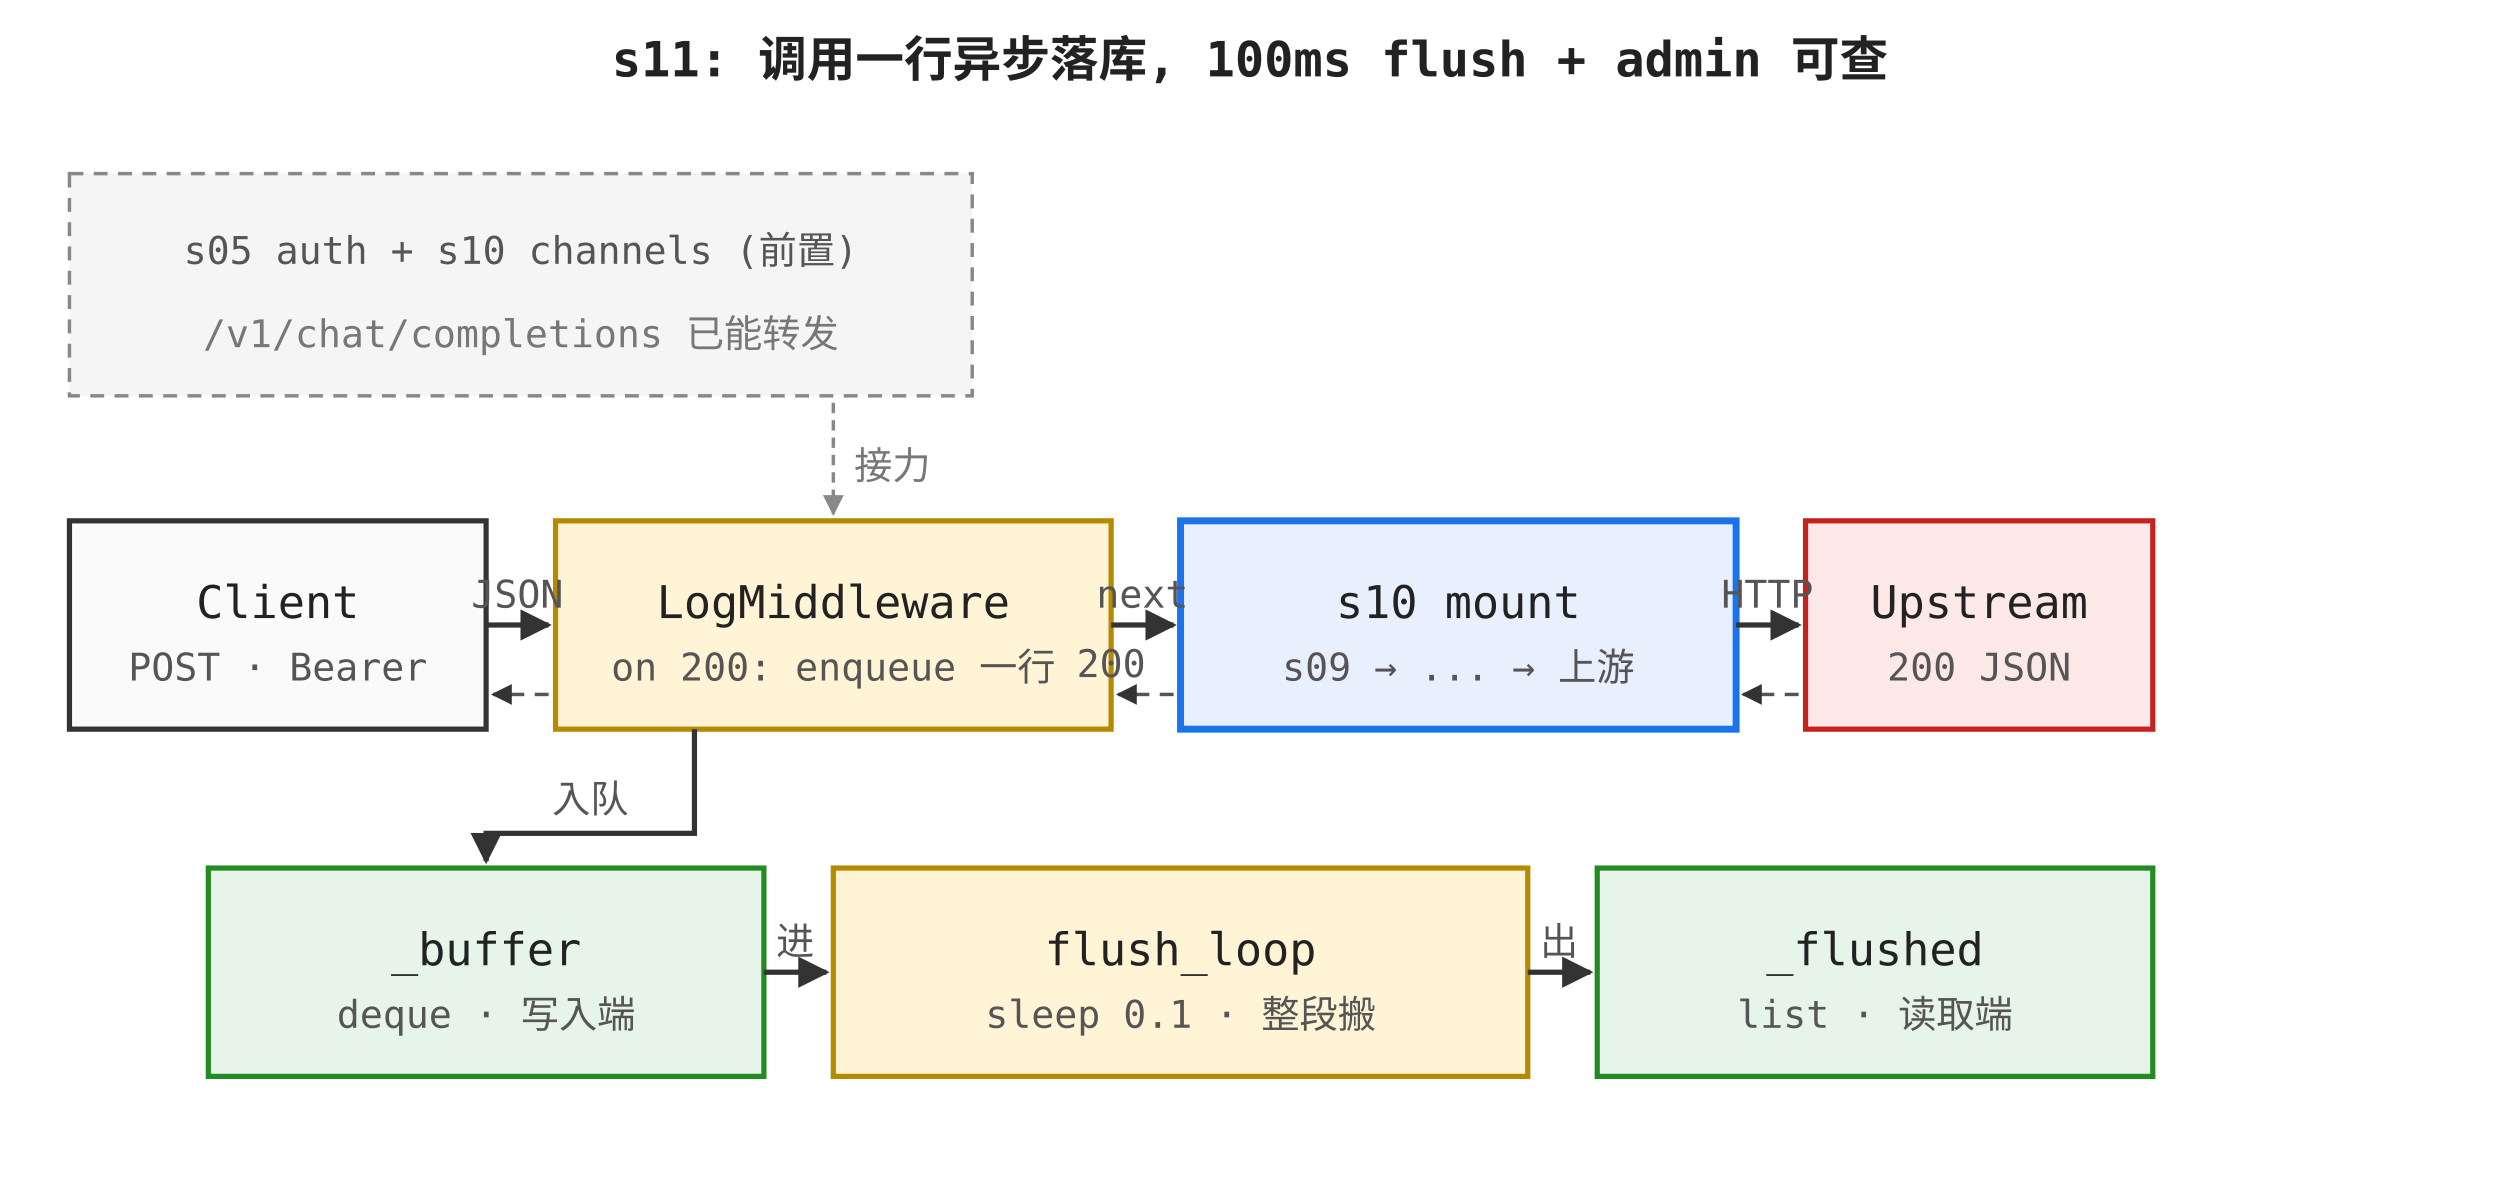
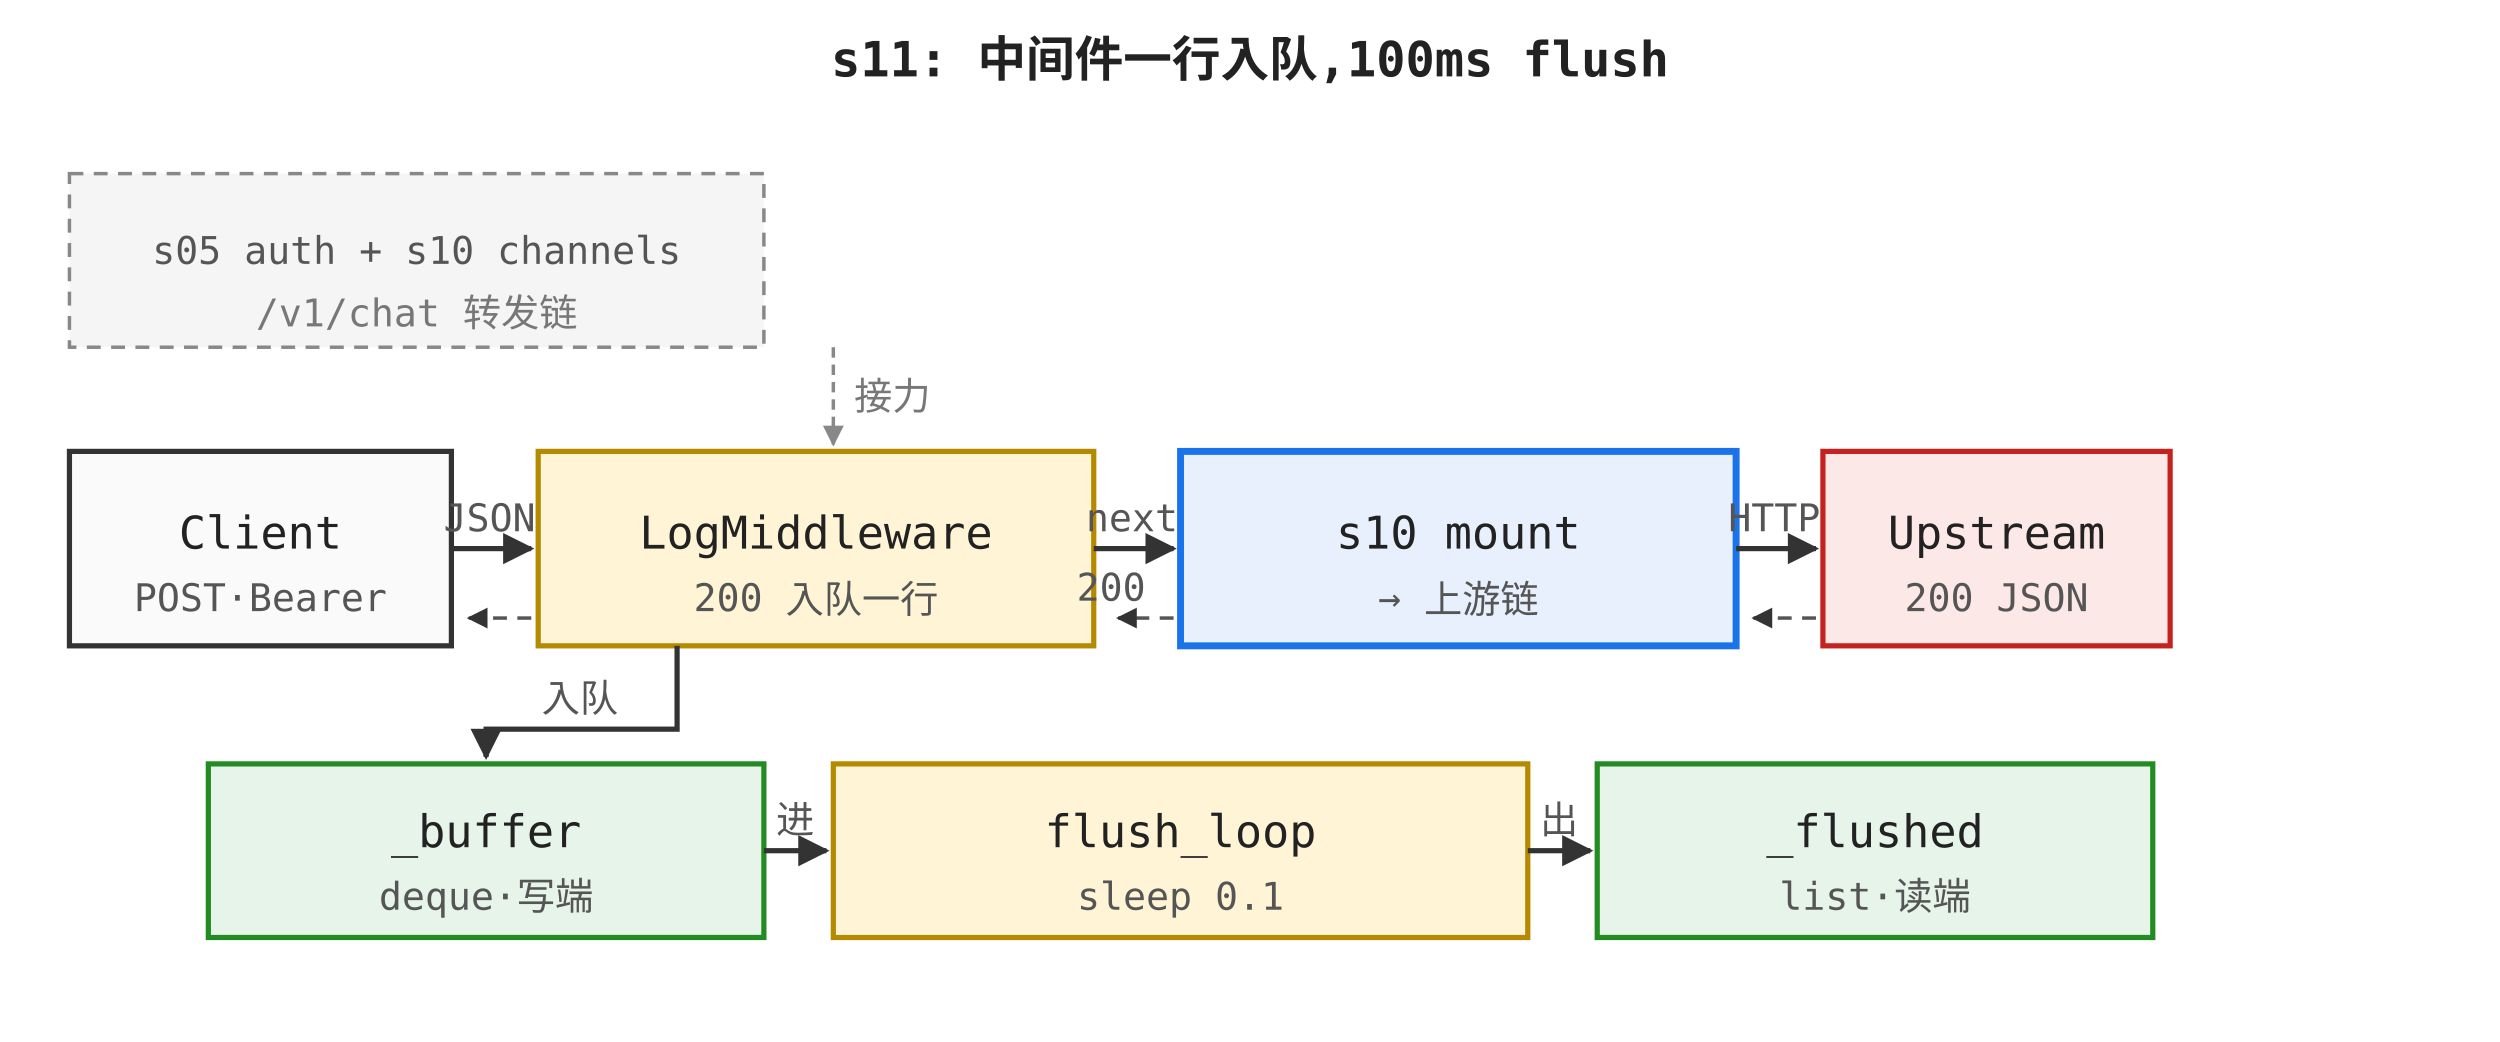
- <svg xmlns="http://www.w3.org/2000/svg" viewBox="0 0 720 340" font-family="monospace">
+ <svg xmlns="http://www.w3.org/2000/svg" viewBox="0 0 720 300" font-family="monospace">
  <style>
    .client     { fill: #fafafa; stroke: #333;    stroke-width: 1.5; }
    .gateway    { fill: #e8f0fe; stroke: #1a73e8; stroke-width: 2;   }
    .middleware { fill: #fff5d6; stroke: #b58900; stroke-width: 1.5; }
    .storage    { fill: #e6f4ea; stroke: #228b22; stroke-width: 1.5; }
    .upstream   { fill: #fce8e6; stroke: #c5221f; stroke-width: 1.5; }
    .reference  { fill: #f5f5f5; stroke: #888;    stroke-width: 1; stroke-dasharray: 4 3; }
    .title      { font-size: 14px; font-weight: bold; fill: #222; }
    .label      { font-size: 13px; fill: #222; }
    .small      { font-size: 11px; fill: #555; }
    .refsmall   { font-size: 11px; fill: #777; }
    .arrow      { stroke: #333; stroke-width: 1.5; fill: none; marker-end: url(#arrow); }
    .arrowR     { stroke: #555; stroke-width: 1;   fill: none; marker-end: url(#arrow); stroke-dasharray: 4 3; }
    .arrowRef   { stroke: #888; stroke-width: 1;   fill: none; marker-end: url(#arrowRef); stroke-dasharray: 3 2; }
  </style>
  <defs>
    <marker id="arrow" viewBox="0 0 10 10" refX="9" refY="5" markerWidth="6" markerHeight="6" orient="auto">
      <path d="M0,0 L10,5 L0,10 z" fill="#333" />
    </marker>
    <marker id="arrowRef" viewBox="0 0 10 10" refX="9" refY="5" markerWidth="6" markerHeight="6" orient="auto">
      <path d="M0,0 L10,5 L0,10 z" fill="#888" />
    </marker>
  </defs>
-   <text x="360" y="22" text-anchor="middle" class="title">s11: 调用一行异步落库, 100ms flush + admin 可查</text>
-   <rect class="reference" x="20" y="50" width="260" height="64" />
-   <text x="150" y="76" text-anchor="middle" class="small" fill="#555">s05 auth + s10 channels (前置)</text>
-   <text x="150" y="100" text-anchor="middle" class="refsmall">/v1/chat/completions 已能转发</text>
-   <rect class="client" x="20" y="150" width="120" height="60" />
-   <text x="80" y="178" text-anchor="middle" class="label">Client</text>
-   <text x="80" y="196" text-anchor="middle" class="small">POST · Bearer</text>
-   <rect class="middleware" x="160" y="150" width="160" height="60" />
-   <text x="240" y="178" text-anchor="middle" class="label">LogMiddleware</text>
-   <text x="240" y="196" text-anchor="middle" class="small">on 200: enqueue 一行</text>
-   <rect class="gateway" x="340" y="150" width="160" height="60" />
-   <text x="420" y="178" text-anchor="middle" class="label">s10 mount</text>
-   <text x="420" y="196" text-anchor="middle" class="small">s09 → ... → 上游</text>
-   <rect class="upstream" x="520" y="150" width="100" height="60" />
-   <text x="570" y="178" text-anchor="middle" class="label">Upstream</text>
-   <text x="570" y="196" text-anchor="middle" class="small">200 JSON</text>
-   <line class="arrow" x1="140" y1="180" x2="158" y2="180" />
-   <text x="149" y="175" text-anchor="middle" class="small">JSON</text>
-   <line class="arrow" x1="320" y1="180" x2="338" y2="180" />
-   <text x="329" y="175" text-anchor="middle" class="small">next</text>
-   <line class="arrow" x1="500" y1="180" x2="518" y2="180" />
-   <text x="509" y="175" text-anchor="middle" class="small">HTTP</text>
-   <line class="arrowR" x1="518" y1="200" x2="502" y2="200" />
-   <line class="arrowR" x1="338" y1="200" x2="322" y2="200" />
-   <line class="arrowR" x1="158" y1="200" x2="142" y2="200" />
-   <text x="320" y="195" text-anchor="middle" class="small">200</text>
-   <rect class="storage" x="60" y="250" width="160" height="60" />
-   <text x="140" y="278" text-anchor="middle" class="label">_buffer</text>
-   <text x="140" y="296" text-anchor="middle" class="small">deque · 写入端</text>
-   <rect class="middleware" x="240" y="250" width="200" height="60" />
-   <text x="340" y="278" text-anchor="middle" class="label">flush_loop</text>
-   <text x="340" y="296" text-anchor="middle" class="small">sleep 0.1 · 整段搬</text>
-   <rect class="storage" x="460" y="250" width="160" height="60" />
-   <text x="540" y="278" text-anchor="middle" class="label">_flushed</text>
-   <text x="540" y="296" text-anchor="middle" class="small">list · 读取端</text>
-   <line class="arrow" x1="220" y1="280" x2="238" y2="280" />
-   <text x="229" y="275" text-anchor="middle" class="small">进</text>
-   <line class="arrow" x1="440" y1="280" x2="458" y2="280" />
-   <text x="449" y="275" text-anchor="middle" class="small">出</text>
-   <polyline class="arrow" points="200,210 200,240 140,240 140,248" stroke="#228b22" />
-   <text x="170" y="234" text-anchor="middle" class="small" fill="#228b22">入队</text>
-   <line class="arrowRef" x1="240" y1="116" x2="240" y2="148" />
-   <text x="246" y="138" text-anchor="start" class="refsmall">接力</text>
+   <text x="360" y="22" text-anchor="middle" class="title">s11: 中间件一行入队,100ms flush</text>
+   <rect class="reference" x="20" y="50" width="200" height="50" />
+   <text x="120" y="76" text-anchor="middle" class="small" fill="#555">s05 auth + s10 channels</text>
+   <text x="120" y="94" text-anchor="middle" class="refsmall">/v1/chat 转发链</text>
+   <rect class="client" x="20" y="130" width="110" height="56" />
+   <text x="75" y="158" text-anchor="middle" class="label">Client</text>
+   <text x="75" y="176" text-anchor="middle" class="small">POST·Bearer</text>
+   <rect class="middleware" x="155" y="130" width="160" height="56" />
+   <text x="235" y="158" text-anchor="middle" class="label">LogMiddleware</text>
+   <text x="235" y="176" text-anchor="middle" class="small">200 入队一行</text>
+   <rect class="gateway" x="340" y="130" width="160" height="56" />
+   <text x="420" y="158" text-anchor="middle" class="label">s10 mount</text>
+   <text x="420" y="176" text-anchor="middle" class="small">→ 上游链</text>
+   <rect class="upstream" x="525" y="130" width="100" height="56" />
+   <text x="575" y="158" text-anchor="middle" class="label">Upstream</text>
+   <text x="575" y="176" text-anchor="middle" class="small">200 JSON</text>
+   <line class="arrow" x1="130" y1="158" x2="153" y2="158" />
+   <text x="141" y="153" text-anchor="middle" class="small">JSON</text>
+   <line class="arrow" x1="315" y1="158" x2="338" y2="158" />
+   <text x="326" y="153" text-anchor="middle" class="small">next</text>
+   <line class="arrow" x1="500" y1="158" x2="523" y2="158" />
+   <text x="511" y="153" text-anchor="middle" class="small">HTTP</text>
+   <line class="arrowR" x1="523" y1="178" x2="505" y2="178" />
+   <line class="arrowR" x1="338" y1="178" x2="322" y2="178" />
+   <line class="arrowR" x1="153" y1="178" x2="135" y2="178" />
+   <text x="320" y="173" text-anchor="middle" class="small">200</text>
+   <rect class="storage" x="60" y="220" width="160" height="50" />
+   <text x="140" y="244" text-anchor="middle" class="label">_buffer</text>
+   <text x="140" y="262" text-anchor="middle" class="small">deque·写端</text>
+   <rect class="middleware" x="240" y="220" width="200" height="50" />
+   <text x="340" y="244" text-anchor="middle" class="label">flush_loop</text>
+   <text x="340" y="262" text-anchor="middle" class="small">sleep 0.1</text>
+   <rect class="storage" x="460" y="220" width="160" height="50" />
+   <text x="540" y="244" text-anchor="middle" class="label">_flushed</text>
+   <text x="540" y="262" text-anchor="middle" class="small">list·读端</text>
+   <line class="arrow" x1="220" y1="245" x2="238" y2="245" />
+   <text x="229" y="240" text-anchor="middle" class="small">进</text>
+   <line class="arrow" x1="440" y1="245" x2="458" y2="245" />
+   <text x="449" y="240" text-anchor="middle" class="small">出</text>
+   <polyline class="arrow" points="195,186 195,210 140,210 140,218" stroke="#228b22" />
+   <text x="167" y="205" text-anchor="middle" class="small" fill="#228b22">入队</text>
+   <line class="arrowRef" x1="240" y1="100" x2="240" y2="128" />
+   <text x="246" y="118" text-anchor="start" class="refsmall">接力</text>
</svg>
